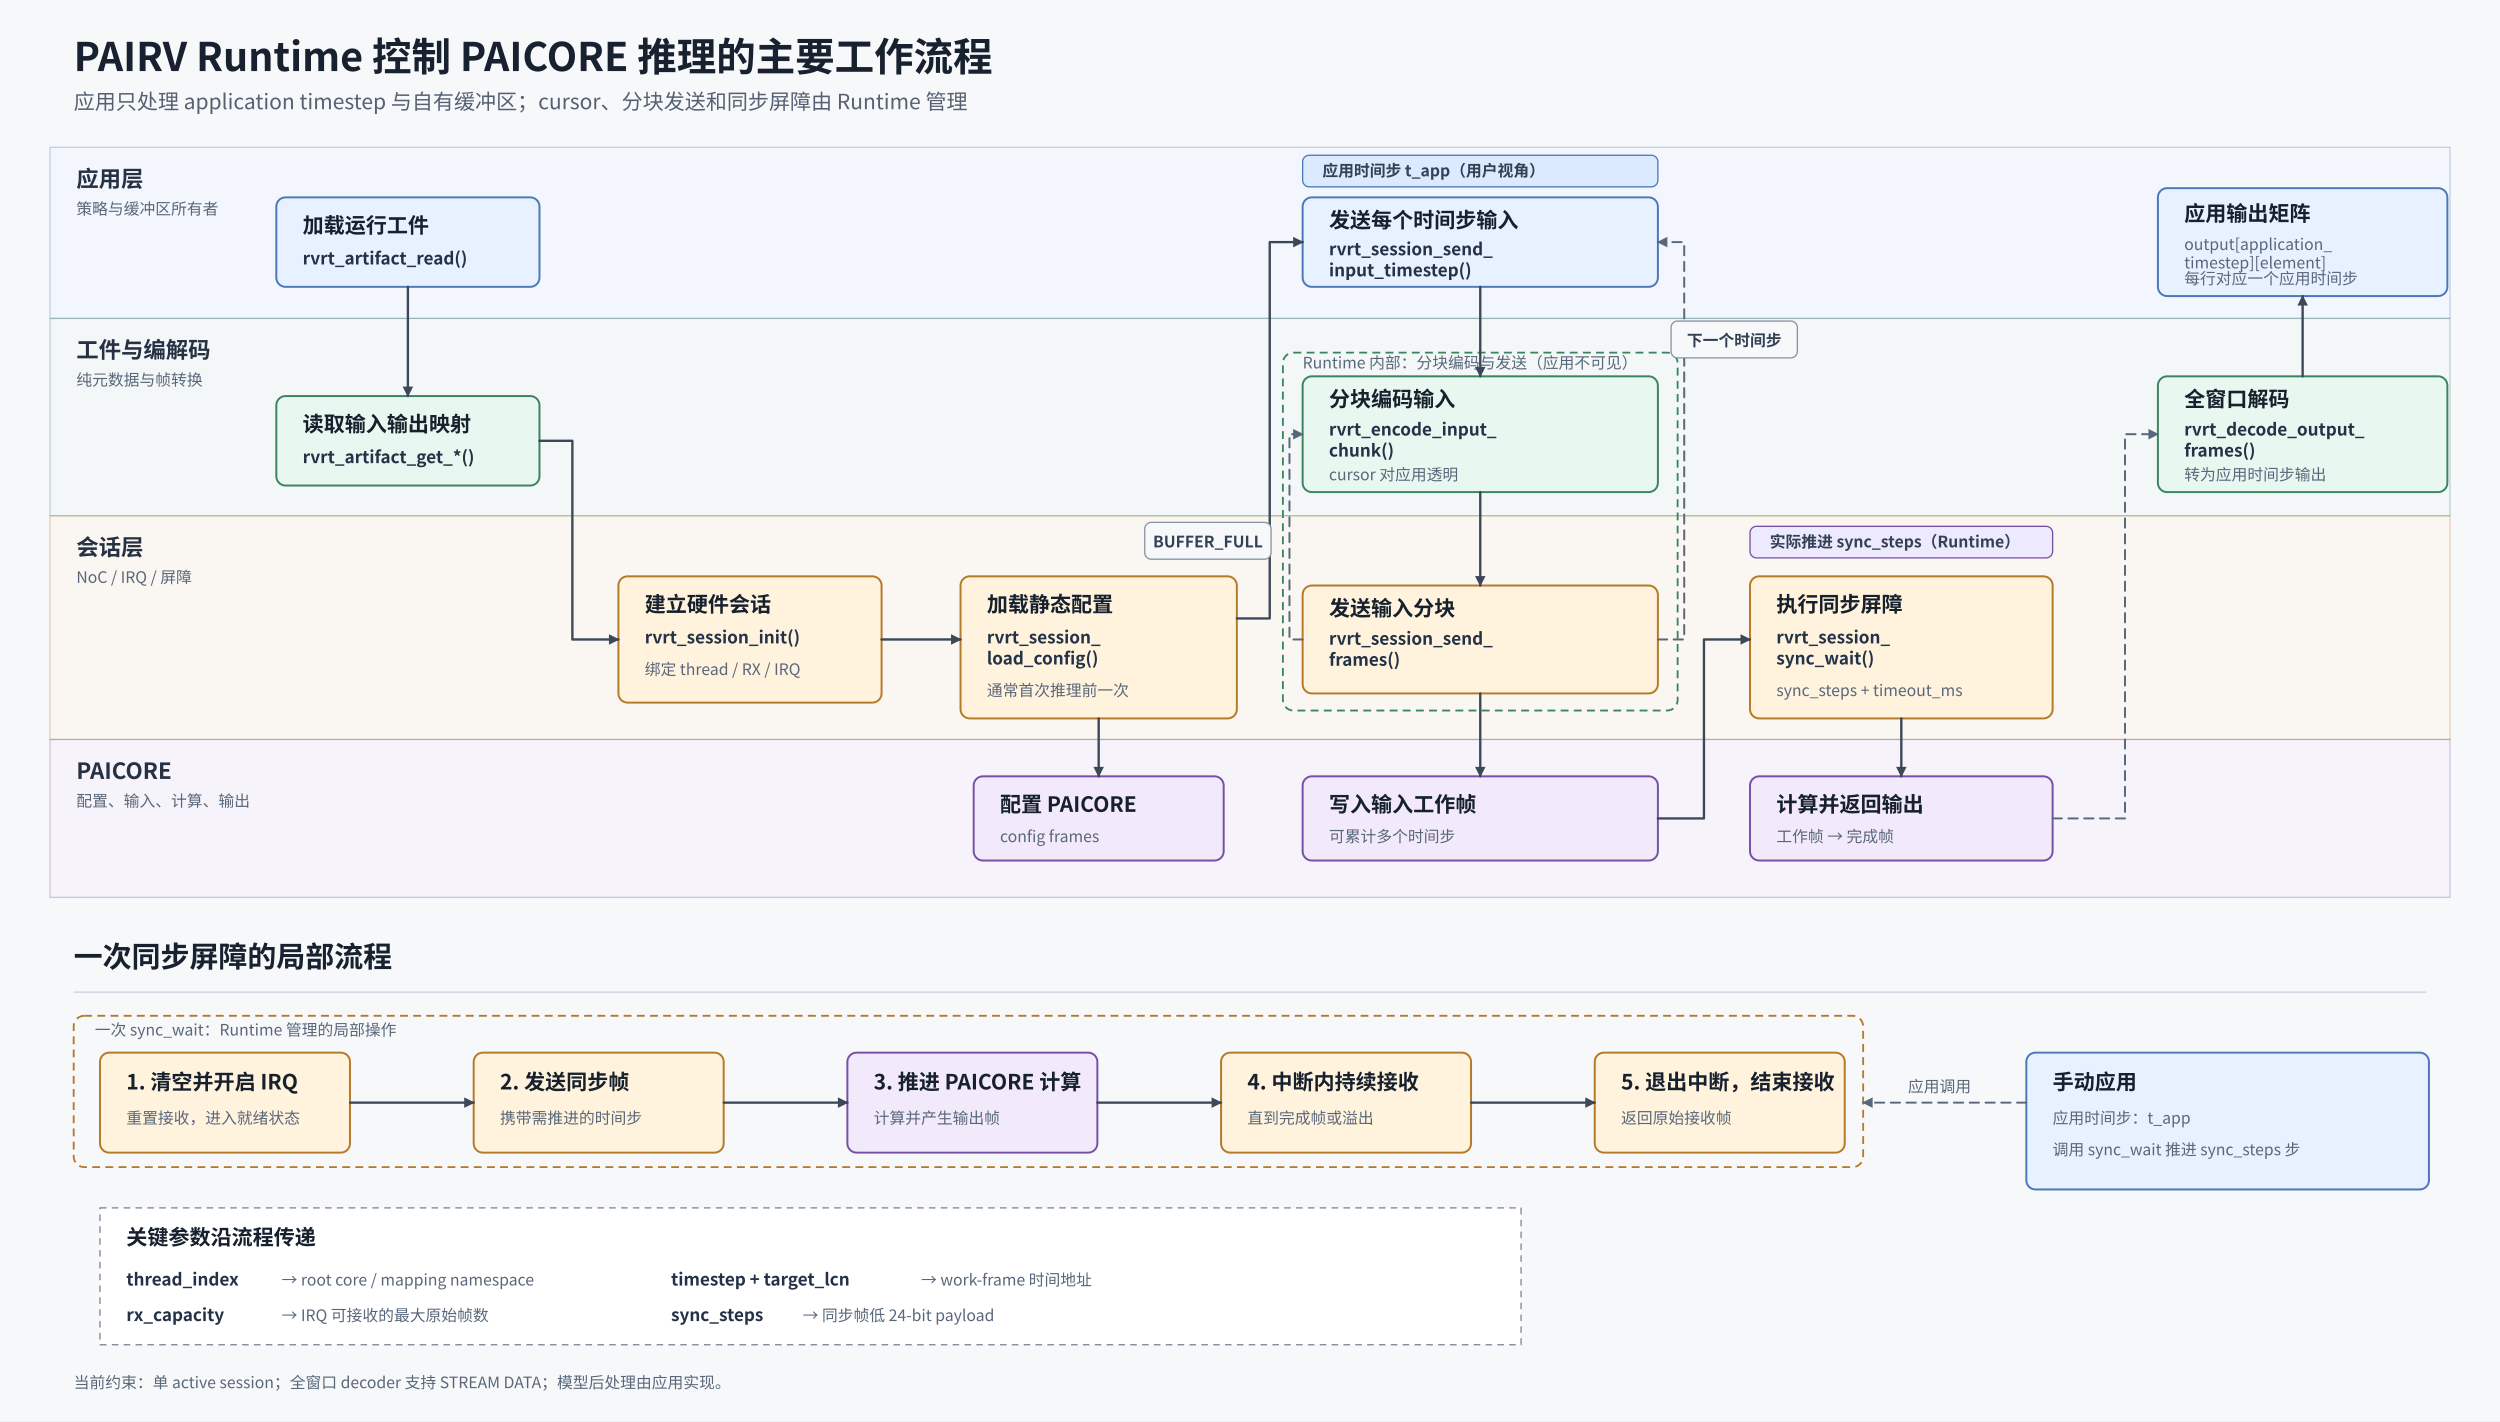
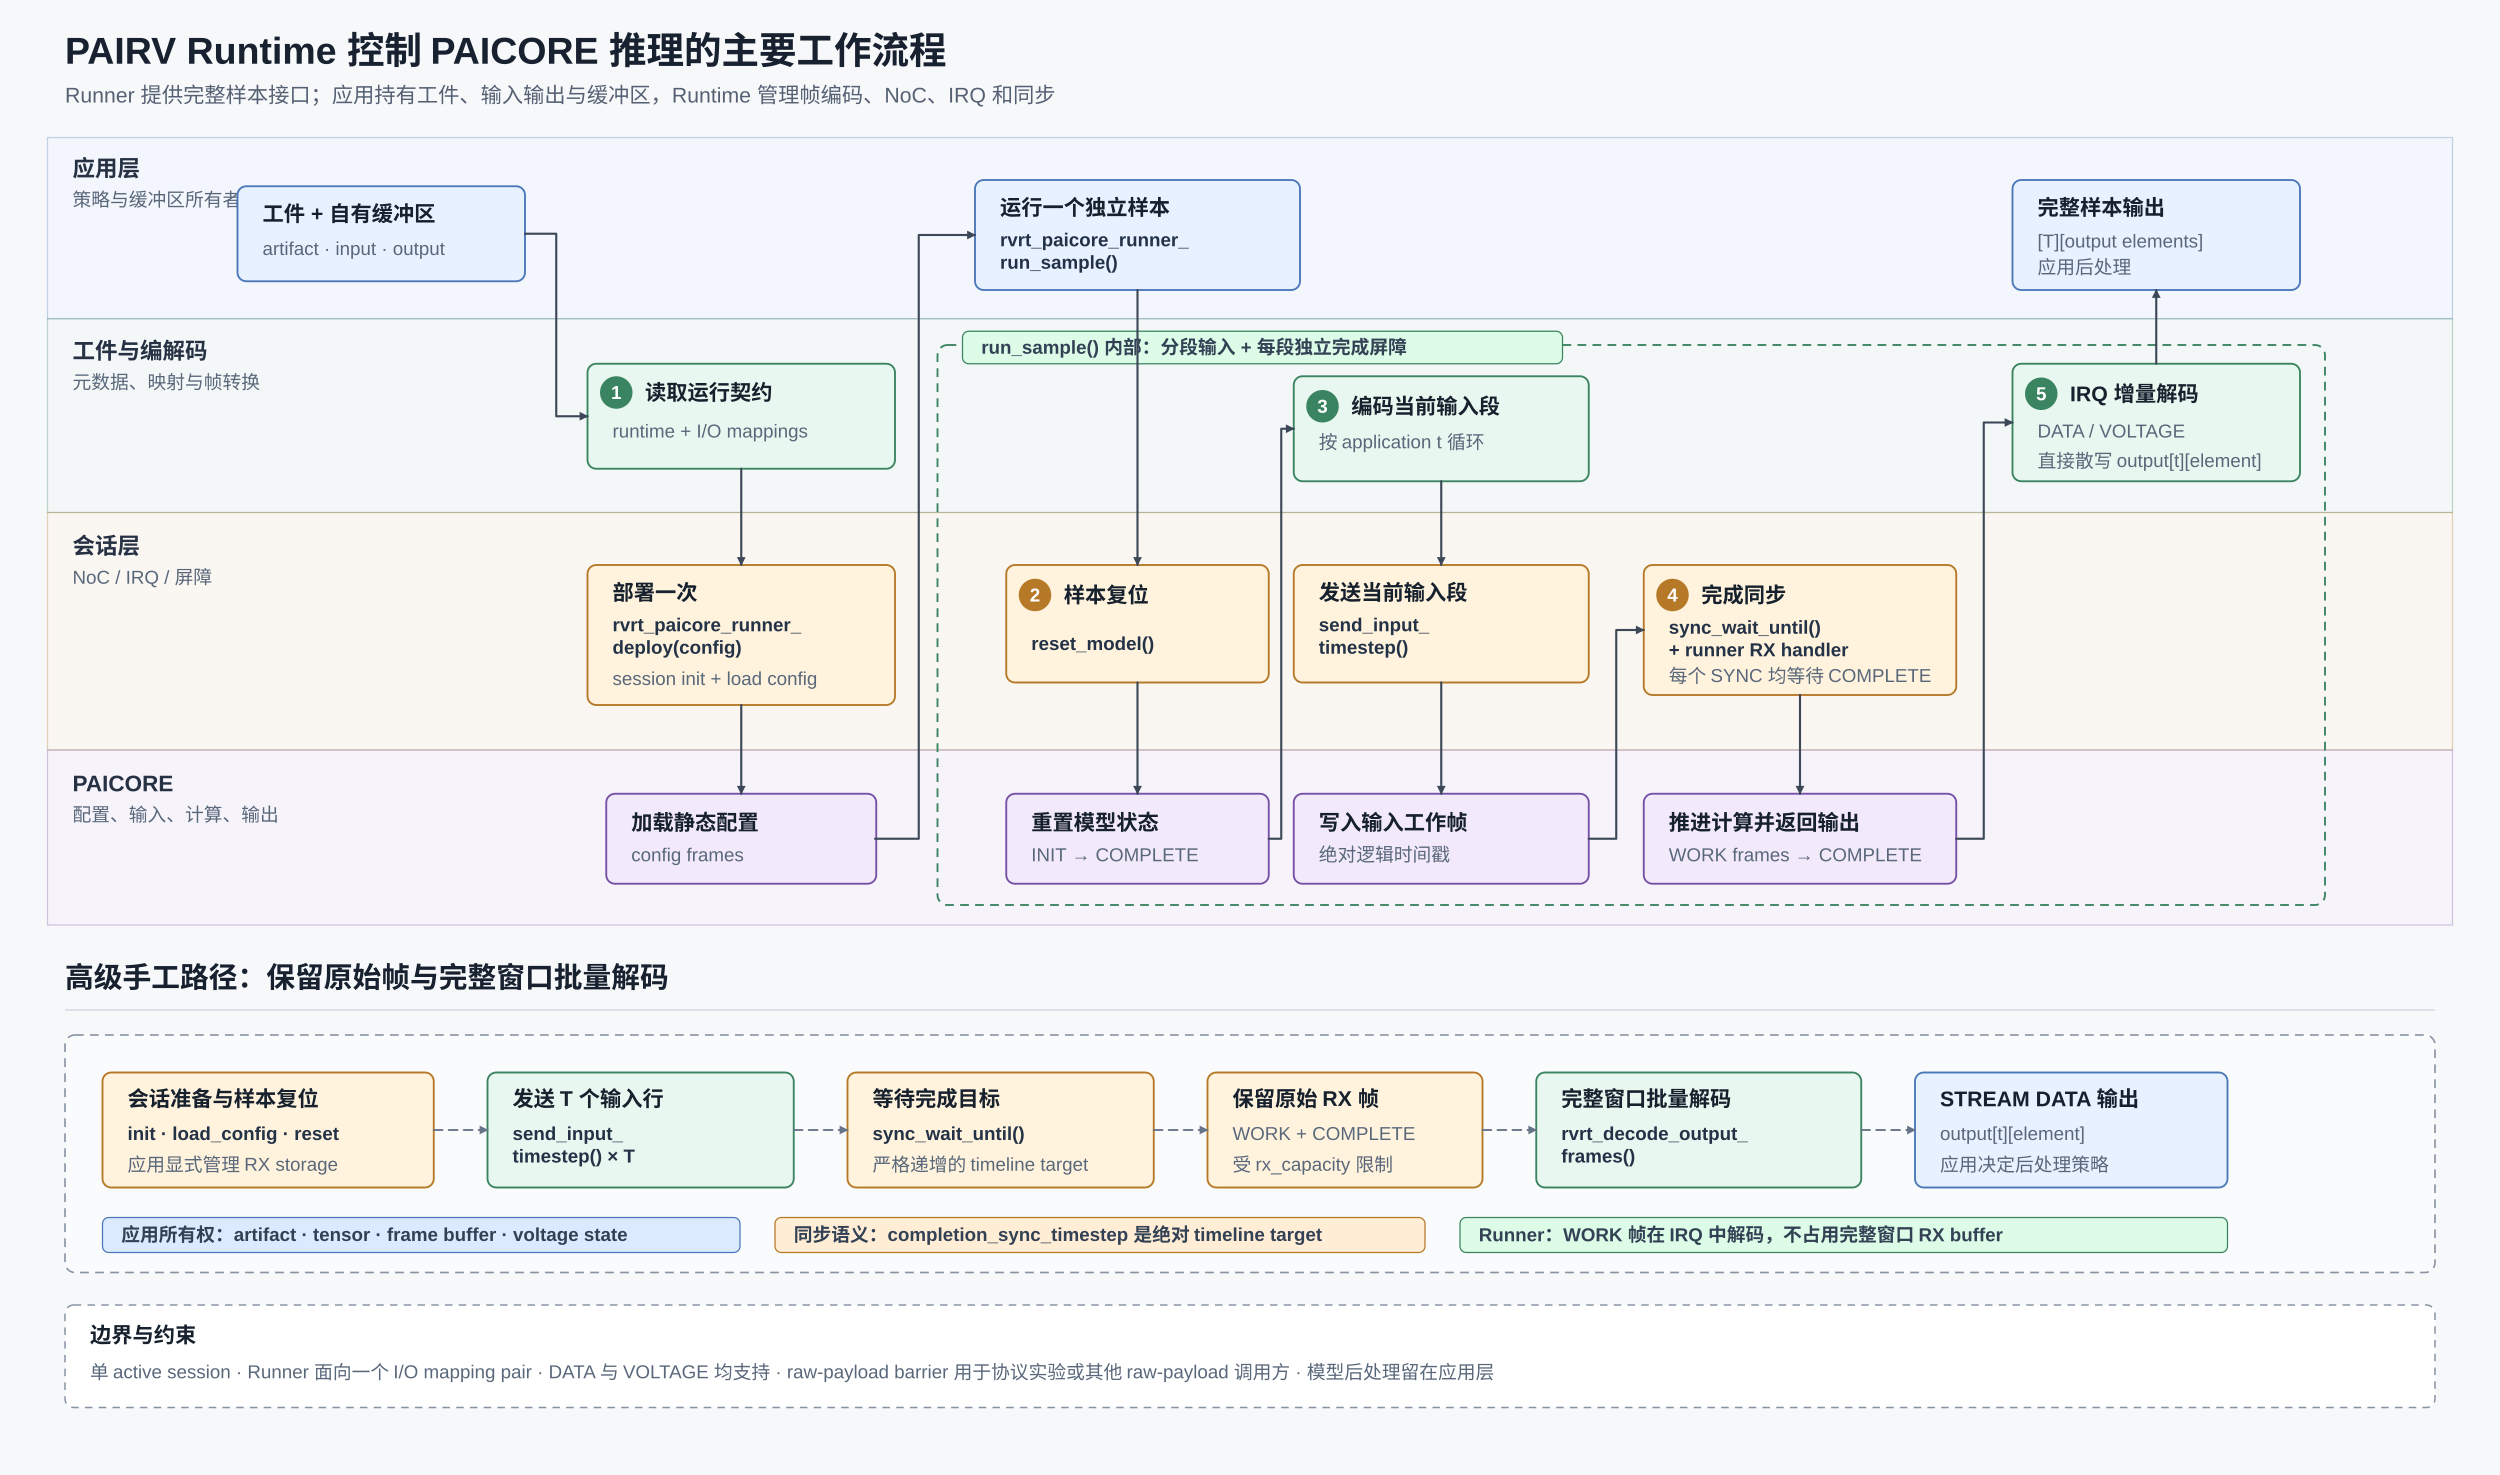
- <svg xmlns="http://www.w3.org/2000/svg" width="1900" height="1080" viewBox="0 0 1900 1080" role="img" aria-labelledby="title desc" shape-rendering="geometricPrecision">
+ <svg xmlns="http://www.w3.org/2000/svg" width="2000" height="1180" viewBox="0 0 2000 1180" role="img" aria-labelledby="title desc" shape-rendering="geometricPrecision">
  <defs>
    <style>
      .bg { fill: #f7f8fa; }
-       text { font-family: "Noto Sans CJK SC", "WenQuanYi Micro Hei", Arial, sans-serif; letter-spacing: 0; }
+       text { font-family: Arial, "Microsoft YaHei", "Noto Sans CJK SC", sans-serif; letter-spacing: 0; }
      .title { font-size: 30px; font-weight: 700; fill: #18212f; }
-       .subtitle { font-size: 16px; font-weight: 400; fill: #556173; }
-       .lane-title { font-size: 17px; font-weight: 700; fill: #263244; }
-       .box-title { font-size: 16px; font-weight: 700; fill: #17212e; }
-       .box-text { font-size: 14px; font-weight: 400; fill: #425066; }
-       .api { font-size: 13px; font-weight: 600; fill: #233247; }
-       .small { font-size: 12px; font-weight: 400; fill: #59677a; }
-       .label { font-size: 12px; font-weight: 600; fill: #334155; }
-       .loop-label { fill: #f7f8fa; stroke: #8793a3; stroke-width: 1; rx: 5; }
+       .subtitle { font-size: 17px; font-weight: 400; fill: #556173; }
+       .lane-title { font-size: 18px; font-weight: 700; fill: #263244; }
+       .box-title { font-size: 17px; font-weight: 700; fill: #17212e; }
+       .box-text { font-size: 15px; font-weight: 400; fill: #425066; }
+       .api { font-size: 15px; font-weight: 600; fill: #233247; }
+       .small { font-size: 15px; font-weight: 400; fill: #59677a; }
+       .label { font-size: 15px; font-weight: 600; fill: #334155; }
+       .step { font-size: 15px; font-weight: 700; fill: #fff; text-anchor: middle; dominant-baseline: central; }
      .lane { stroke: #d8dee8; stroke-width: 1; }
      .box { stroke-width: 1.5; rx: 7; }
      .app { fill: #e8f1ff; stroke: #4b78b8; }
      .codec { fill: #e8f7ef; stroke: #3b8461; }
      .session { fill: #fff3dd; stroke: #b57928; }
      .core { fill: #f2eafb; stroke: #7650a5; }
-       .event { fill: #fff; stroke: #7a8798; stroke-dasharray: 5 4; }
-       .semantic-app { fill: #dbeafe; stroke: #4b78b8; stroke-width: 1; rx: 5; }
-       .semantic-core { fill: #ede9fe; stroke: #7650a5; stroke-width: 1; rx: 5; }
-       .internal-boundary { fill: none; stroke: #3b8461; stroke-width: 1.4; stroke-dasharray: 6 4; rx: 8; }
-       .barrier-boundary { fill: none; stroke: #b57928; stroke-width: 1.4; stroke-dasharray: 6 4; rx: 8; }
-       .arrow { fill: none; stroke: #3c4858; stroke-width: 1.8; stroke-linecap: round; stroke-linejoin: round; marker-end: url(#arrow); }
-       .return { fill: none; stroke: #59677a; stroke-width: 1.5; stroke-linecap: round; stroke-linejoin: round; stroke-dasharray: 7 5; marker-end: url(#arrow-muted); }
-       .reuse { fill: none; stroke: #39785a; stroke-width: 2; marker-end: url(#arrow-green); }
+       .event { fill: #fff; stroke: #8793a3; stroke-width: 1.2; stroke-dasharray: 6 5; rx: 7; }
+       .runner-boundary { fill: none; stroke: #3b8461; stroke-width: 1.5; stroke-dasharray: 7 5; rx: 8; }
+       .manual-boundary { fill: #fff; fill-opacity: 0.42; stroke: #8793a3; stroke-width: 1.3; stroke-dasharray: 7 5; rx: 8; }
+       .chip-app { fill: #dbeafe; stroke: #4b78b8; stroke-width: 1; rx: 5; }
+       .chip-session { fill: #ffedd5; stroke: #b57928; stroke-width: 1; rx: 5; }
+       .chip-codec { fill: #dcfce7; stroke: #3b8461; stroke-width: 1; rx: 5; }
+       .step-app { fill: #4b78b8; }
+       .step-codec { fill: #3b8461; }
+       .step-session { fill: #b57928; }
+       .arrow { fill: none; stroke: #3c4858; stroke-width: 1.7; stroke-linecap: round; stroke-linejoin: round; marker-end: url(#arrow); }
+       .manual-arrow { fill: none; stroke: #667386; stroke-width: 1.5; stroke-linecap: round; stroke-linejoin: round; stroke-dasharray: 7 5; marker-end: url(#arrow-muted); }
      .divider { stroke: #cbd3df; stroke-width: 1; }
    </style>
-     <marker id="arrow" viewBox="0 0 10 10" refX="9" refY="5" markerUnits="userSpaceOnUse" markerWidth="8" markerHeight="8" orient="auto-start-reverse">
-       <path d="M 0 0 L 10 5 L 0 10 z" fill="#3c4858" />
+     <marker id="arrow" viewBox="0 0 10 10" refX="9" refY="5" markerUnits="userSpaceOnUse" markerWidth="7" markerHeight="7" orient="auto-start-reverse">
+       <path d="M0 0 L10 5 L0 10 Z" fill="#3c4858" />
    </marker>
-     <marker id="arrow-muted" viewBox="0 0 10 10" refX="9" refY="5" markerUnits="userSpaceOnUse" markerWidth="8" markerHeight="8" orient="auto-start-reverse">
-       <path d="M 0 0 L 10 5 L 0 10 z" fill="#59677a" />
-     </marker>
-     <marker id="arrow-green" viewBox="0 0 10 10" refX="9" refY="5" markerUnits="userSpaceOnUse" markerWidth="8" markerHeight="8" orient="auto-start-reverse">
-       <path d="M 0 0 L 10 5 L 0 10 z" fill="#39785a" />
+     <marker id="arrow-muted" viewBox="0 0 10 10" refX="9" refY="5" markerUnits="userSpaceOnUse" markerWidth="7" markerHeight="7" orient="auto-start-reverse">
+       <path d="M0 0 L10 5 L0 10 Z" fill="#667386" />
    </marker>
  </defs>
-   <rect class="bg" width="1900" height="1080" />
-   <text class="title" x="56" y="54">PAIRV Runtime 控制 PAICORE 推理的主要工作流程</text>
-   <text class="subtitle" x="56" y="83">应用只处理 application timestep 与自有缓冲区；cursor、分块发送和同步屏障由 Runtime 管理</text>
-   <rect class="lane app" x="38" y="112" width="1824" height="130" opacity="0.32" />
-   <rect class="lane codec" x="38" y="242" width="1824" height="150" opacity="0.32" />
-   <rect class="lane session" x="38" y="392" width="1824" height="170" opacity="0.32" />
-   <rect class="lane core" x="38" y="562" width="1824" height="120" opacity="0.32" />
-   <text class="lane-title" x="58" y="142">应用层</text>
-   <text class="small" x="58" y="163">策略与缓冲区所有者</text>
-   <text class="lane-title" x="58" y="272">工件与编解码</text>
-   <text class="small" x="58" y="293">纯元数据与帧转换</text>
-   <text class="lane-title" x="58" y="422">会话层</text>
-   <text class="small" x="58" y="443">NoC / IRQ / 屏障</text>
-   <text class="lane-title" x="58" y="592">PAICORE</text>
-   <text class="small" x="58" y="613">配置、输入、计算、输出</text>
-   <rect class="semantic-app" x="990" y="118" width="270" height="24" />
-   <text class="label" x="1005" y="134">应用时间步 t_app（用户视角）</text>
-   <rect class="semantic-core" x="1330" y="400" width="230" height="24" />
-   <text class="label" x="1345" y="416">实际推进 sync_steps（Runtime）</text>
-   <rect class="internal-boundary" x="975" y="268" width="300" height="272" />
-   <text class="small" x="990" y="280">Runtime 内部：分块编码与发送（应用不可见）</text>
-   <rect class="box app" x="210" y="150" width="200" height="68" />
-   <text class="box-title" x="230" y="177">加载运行工件</text>
-   <text class="api" x="230" y="201">rvrt_artifact_read()</text>
-   <rect class="box codec" x="210" y="301" width="200" height="68" />
-   <text class="box-title" x="230" y="328">读取输入输出映射</text>
-   <text class="api" x="230" y="352">rvrt_artifact_get_*()</text>
-   <rect class="box session" x="470" y="438" width="200" height="96" />
-   <text class="box-title" x="490" y="465">建立硬件会话</text>
-   <text class="api" x="490" y="489">rvrt_session_init()</text>
-   <text class="small" x="490" y="513">绑定 thread / RX / IRQ</text>
-   <rect class="box session" x="730" y="438" width="210" height="108" />
-   <text class="box-title" x="750" y="465">加载静态配置</text>
-   <text class="api" x="750" y="489">
-     <tspan x="750">rvrt_session_</tspan>
-     <tspan x="750" dy="16">load_config()</tspan>
+   <rect class="bg" width="2000" height="1180" />
+   <text class="title" x="52" y="51">PAIRV Runtime 控制 PAICORE 推理的主要工作流程</text>
+   <text class="subtitle" x="52" y="82">Runner 提供完整样本接口；应用持有工件、输入输出与缓冲区，Runtime 管理帧编码、NoC、IRQ 和同步</text>
+   <rect class="lane app" x="38" y="110" width="1924" height="145" opacity="0.32" />
+   <rect class="lane codec" x="38" y="255" width="1924" height="155" opacity="0.32" />
+   <rect class="lane session" x="38" y="410" width="1924" height="190" opacity="0.32" />
+   <rect class="lane core" x="38" y="600" width="1924" height="140" opacity="0.32" />
+   <text class="lane-title" x="58" y="141">应用层</text>
+   <text class="small" x="58" y="165">策略与缓冲区所有者</text>
+   <text class="lane-title" x="58" y="287">工件与编解码</text>
+   <text class="small" x="58" y="311">元数据、映射与帧转换</text>
+   <text class="lane-title" x="58" y="443">会话层</text>
+   <text class="small" x="58" y="467">NoC / IRQ / 屏障</text>
+   <text class="lane-title" x="58" y="633">PAICORE</text>
+   <text class="small" x="58" y="657">配置、输入、计算、输出</text>
+   <rect class="box app" x="190" y="149" width="230" height="76" />
+   <text class="box-title" x="210" y="177">工件 + 自有缓冲区</text>
+   <text class="small" x="210" y="204">artifact · input · output</text>
+   <rect class="box codec" x="470" y="291" width="246" height="84" />
+   <circle class="step-codec" cx="493" cy="314" r="13" />
+   <text class="step" x="493" y="314">1</text>
+   <text class="box-title" x="516" y="320">读取运行契约</text>
+   <text class="small" x="490" y="350">runtime + I/O mappings</text>
+   <rect class="box session" x="470" y="452" width="246" height="112" />
+   <text class="box-title" x="490" y="480">部署一次</text>
+   <text class="api" x="490" y="505">
+     <tspan x="490">rvrt_paicore_runner_</tspan>
+     <tspan x="490" dy="18">deploy(config)</tspan>
  </text>
-   <text class="small" x="750" y="529">通常首次推理前一次</text>
-   <rect class="box core" x="740" y="590" width="190" height="64" />
-   <text class="box-title" x="760" y="617">配置 PAICORE</text>
-   <text class="small" x="760" y="640">config frames</text>
-   <rect class="box app" x="990" y="150" width="270" height="68" />
-   <text class="box-title" x="1010" y="173">发送每个时间步输入</text>
-   <text class="api" x="1010" y="194">
-     <tspan x="1010">rvrt_session_send_</tspan>
-     <tspan x="1010" dy="16">input_timestep()</tspan>
+   <text class="small" x="490" y="548">session init + load config</text>
+   <rect class="box core" x="485" y="635" width="216" height="72" />
+   <text class="box-title" x="505" y="664">加载静态配置</text>
+   <text class="small" x="505" y="689">config frames</text>
+   <path class="arrow" d="M420 187 H445 V333 H470" />
+   <path class="arrow" d="M593 375 V452" />
+   <path class="arrow" d="M593 564 V635" />
+   <rect class="runner-boundary" x="750" y="276" width="1110" height="448" />
+   <rect class="chip-codec" x="770" y="265" width="480" height="26" />
+   <text class="label" x="785" y="283">run_sample() 内部：分段输入 + 每段独立完成屏障</text>
+   <rect class="box app" x="780" y="144" width="260" height="88" />
+   <text class="box-title" x="800" y="172">运行一个独立样本</text>
+   <text class="api" x="800" y="197">
+     <tspan x="800">rvrt_paicore_runner_</tspan>
+     <tspan x="800" dy="18">run_sample()</tspan>
  </text>
-   <rect class="box codec" x="990" y="286" width="270" height="88" />
-   <text class="box-title" x="1010" y="309">分块编码输入</text>
-   <text class="api" x="1010" y="331">
-     <tspan x="1010">rvrt_encode_input_</tspan>
-     <tspan x="1010" dy="16">chunk()</tspan>
+   <rect class="box session" x="805" y="452" width="210" height="94" />
+   <circle class="step-session" cx="828" cy="476" r="13" />
+   <text class="step" x="828" y="476">2</text>
+   <text class="box-title" x="851" y="482">样本复位</text>
+   <text class="api" x="825" y="520">reset_model()</text>
+   <rect class="box core" x="805" y="635" width="210" height="72" />
+   <text class="box-title" x="825" y="664">重置模型状态</text>
+   <text class="small" x="825" y="689">INIT → COMPLETE</text>
+   <rect class="box codec" x="1035" y="301" width="236" height="84" />
+   <circle class="step-codec" cx="1058" cy="325" r="13" />
+   <text class="step" x="1058" y="325">3</text>
+   <text class="box-title" x="1081" y="331">编码当前输入段</text>
+   <text class="small" x="1055" y="359">按 application t 循环</text>
+   <rect class="box session" x="1035" y="452" width="236" height="94" />
+   <text class="box-title" x="1055" y="480">发送当前输入段</text>
+   <text class="api" x="1055" y="505">
+     <tspan x="1055">send_input_</tspan>
+     <tspan x="1055" dy="18">timestep()</tspan>
  </text>
-   <text class="small" x="1010" y="365">cursor 对应用透明</text>
-   <rect class="box session" x="990" y="445" width="270" height="82" />
-   <text class="box-title" x="1010" y="468">发送输入分块</text>
-   <text class="api" x="1010" y="490">
-     <tspan x="1010">rvrt_session_send_</tspan>
-     <tspan x="1010" dy="16">frames()</tspan>
+   <rect class="box core" x="1035" y="635" width="236" height="72" />
+   <text class="box-title" x="1055" y="664">写入输入工作帧</text>
+   <text class="small" x="1055" y="689">绝对逻辑时间戳</text>
+   <rect class="box session" x="1315" y="452" width="250" height="104" />
+   <circle class="step-session" cx="1338" cy="476" r="13" />
+   <text class="step" x="1338" y="476">4</text>
+   <text class="box-title" x="1361" y="482">完成同步</text>
+   <text class="api" x="1335" y="507">
+     <tspan x="1335">sync_wait_until()</tspan>
+     <tspan x="1335" dy="18">+ runner RX handler</tspan>
  </text>
-   <rect class="box core" x="990" y="590" width="270" height="64" />
-   <text class="box-title" x="1010" y="617">写入输入工作帧</text>
-   <text class="small" x="1010" y="640">可累计多个时间步</text>
-   <rect class="box session" x="1330" y="438" width="230" height="108" />
-   <text class="box-title" x="1350" y="465">执行同步屏障</text>
-   <text class="api" x="1350" y="489">
-     <tspan x="1350">rvrt_session_</tspan>
-     <tspan x="1350" dy="16">sync_wait()</tspan>
+   <text class="small" x="1335" y="546">每个 SYNC 均等待 COMPLETE</text>
+   <rect class="box core" x="1315" y="635" width="250" height="72" />
+   <text class="box-title" x="1335" y="664">推进计算并返回输出</text>
+   <text class="small" x="1335" y="689">WORK frames → COMPLETE</text>
+   <rect class="box codec" x="1610" y="291" width="230" height="94" />
+   <circle class="step-codec" cx="1633" cy="315" r="13" />
+   <text class="step" x="1633" y="315">5</text>
+   <text class="box-title" x="1656" y="321">IRQ 增量解码</text>
+   <text class="small" x="1630" y="350">DATA / VOLTAGE</text>
+   <text class="small" x="1630" y="374">直接散写 output[t][element]</text>
+   <rect class="box app" x="1610" y="144" width="230" height="88" />
+   <text class="box-title" x="1630" y="172">完整样本输出</text>
+   <text class="small" x="1630" y="198">[T][output elements]</text>
+   <text class="small" x="1630" y="219">应用后处理</text>
+   <path class="arrow" d="M700 671 H735 V188 H780" />
+   <path class="arrow" d="M910 232 V452" />
+   <path class="arrow" d="M910 546 V635" />
+   <path class="arrow" d="M1015 671 H1025 V343 H1035" />
+   <path class="arrow" d="M1153 385 V452" />
+   <path class="arrow" d="M1153 546 V635" />
+   <path class="arrow" d="M1271 671 H1293 V504 H1315" />
+   <path class="arrow" d="M1440 556 V635" />
+   <path class="arrow" d="M1565 671 H1587 V338 H1610" />
+   <path class="arrow" d="M1725 291 V232" />
+   <text class="title" x="52" y="790" style="font-size:23px">高级手工路径：保留原始帧与完整窗口批量解码</text>
+   <line class="divider" x1="52" y1="808" x2="1948" y2="808" />
+   <rect class="manual-boundary" x="52" y="828" width="1896" height="190" />
+   <rect class="box session" x="82" y="858" width="265" height="92" />
+   <text class="box-title" x="102" y="885">会话准备与样本复位</text>
+   <text class="api" x="102" y="912">init · load_config · reset</text>
+   <text class="small" x="102" y="937">应用显式管理 RX storage</text>
+   <rect class="box codec" x="390" y="858" width="245" height="92" />
+   <text class="box-title" x="410" y="885">发送 T 个输入行</text>
+   <text class="api" x="410" y="912">
+     <tspan x="410">send_input_</tspan>
+     <tspan x="410" dy="18">timestep() × T</tspan>
  </text>
-   <text class="small" x="1350" y="529">sync_steps + timeout_ms</text>
-   <rect class="box core" x="1330" y="590" width="230" height="64" />
-   <text class="box-title" x="1350" y="617">计算并返回输出</text>
-   <text class="small" x="1350" y="640">工作帧 → 完成帧</text>
-   <rect class="box codec" x="1640" y="286" width="220" height="88" />
-   <text class="box-title" x="1660" y="309">全窗口解码</text>
-   <text class="api" x="1660" y="331">
-     <tspan x="1660">rvrt_decode_output_</tspan>
-     <tspan x="1660" dy="16">frames()</tspan>
+   <rect class="box session" x="678" y="858" width="245" height="92" />
+   <text class="box-title" x="698" y="885">等待完成目标</text>
+   <text class="api" x="698" y="912">sync_wait_until()</text>
+   <text class="small" x="698" y="937">严格递增的 timeline target</text>
+   <rect class="box session" x="966" y="858" width="220" height="92" />
+   <text class="box-title" x="986" y="885">保留原始 RX 帧</text>
+   <text class="small" x="986" y="912">WORK + COMPLETE</text>
+   <text class="small" x="986" y="937">受 rx_capacity 限制</text>
+   <rect class="box codec" x="1229" y="858" width="260" height="92" />
+   <text class="box-title" x="1249" y="885">完整窗口批量解码</text>
+   <text class="api" x="1249" y="912">
+     <tspan x="1249">rvrt_decode_output_</tspan>
+     <tspan x="1249" dy="18">frames()</tspan>
  </text>
-   <text class="small" x="1660" y="365">转为应用时间步输出</text>
-   <rect class="box app" x="1640" y="143" width="220" height="82" />
-   <text class="box-title" x="1660" y="168">应用输出矩阵</text>
-   <text class="small" x="1660" y="190">
-     <tspan x="1660">output[application_</tspan>
-     <tspan x="1660" dy="14">timestep][element]</tspan>
-   </text>
-   <text class="small" x="1660" y="216">每行对应一个应用时间步</text>
-   <path class="arrow" d="M310 218 L310 301" />
-   <path class="arrow" d="M410 335 H435 V486 H470" />
-   <path class="arrow" d="M670 486 H730" />
-   <path class="arrow" d="M835 546 L835 590" />
-   <path class="arrow" d="M940 470 H965 V184 H990" />
-   <path class="arrow" d="M1125 218 V286" />
-   <path class="arrow" d="M1125 374 V445" />
-   <path class="arrow" d="M1125 527 V590" />
-   <path class="arrow" d="M1260 622 H1295 V486 H1330" />
-   <path class="arrow" d="M1445 546 L1445 590" />
-   <path class="return" d="M1560 622 H1615 V330 H1640" />
-   <path class="arrow" d="M1750 286 L1750 225" />
-   <path class="return" d="M990 486 H980 V330 H990" />
-   <rect class="loop-label" x="870" y="397" width="96" height="28" />
-   <text class="label" x="918" y="416" text-anchor="middle">BUFFER_FULL</text>
-   <path class="return" d="M1260 486 H1280 V184 H1260" />
-   <rect class="loop-label" x="1270" y="244" width="96" height="28" />
-   <text class="label" x="1318" y="263" text-anchor="middle">下一个时间步</text>
-   <text class="title" x="56" y="735" style="font-size:22px">一次同步屏障的局部流程</text>
-   <line class="divider" x1="56" y1="754" x2="1844" y2="754" />
-   <rect class="barrier-boundary" x="56" y="772" width="1360" height="115" />
-   <text class="small" x="72" y="787">一次 sync_wait：Runtime 管理的局部操作</text>
-   <rect class="box session" x="76" y="800" width="190" height="76" />
-   <text class="box-title" x="96" y="828">1. 清空并开启 IRQ</text>
-   <text class="small" x="96" y="854">重置接收，进入就绪状态</text>
-   <rect class="box session" x="360" y="800" width="190" height="76" />
-   <text class="box-title" x="380" y="828">2. 发送同步帧</text>
-   <text class="small" x="380" y="854">携带需推进的时间步</text>
-   <rect class="box core" x="644" y="800" width="190" height="76" />
-   <text class="box-title" x="664" y="828">3. 推进 PAICORE 计算</text>
-   <text class="small" x="664" y="854">计算并产生输出帧</text>
-   <rect class="box session" x="928" y="800" width="190" height="76" />
-   <text class="box-title" x="948" y="828">4. 中断内持续接收</text>
-   <text class="small" x="948" y="854">直到完成帧或溢出</text>
-   <rect class="box session" x="1212" y="800" width="190" height="76" />
-   <text class="box-title" x="1232" y="828">5. 退出中断，结束接收</text>
-   <text class="small" x="1232" y="854">返回原始接收帧</text>
-   <path class="arrow" d="M266 838 L360 838" />
-   <path class="arrow" d="M550 838 L644 838" />
-   <path class="arrow" d="M834 838 L928 838" />
-   <path class="arrow" d="M1118 838 L1212 838" />
-   <rect class="box app" x="1540" y="800" width="306" height="104" />
-   <text class="box-title" x="1560" y="828">手动应用</text>
-   <text class="small" x="1560" y="854">应用时间步：t_app</text>
-   <text class="small" x="1560" y="878">调用 sync_wait 推进 sync_steps 步</text>
-   <path class="return" d="M1540 838 H1416" />
-   <text class="small" x="1450" y="830">应用调用</text>
-   <rect class="event" x="76" y="918" width="1080" height="104" />
-   <text class="box-title" x="96" y="946">关键参数沿流程传递</text>
-   <text class="api" x="96" y="977">thread_index</text>
-   <text class="small" x="214" y="977">→ root core / mapping namespace</text>
-   <text class="api" x="510" y="977">timestep + target_lcn</text>
-   <text class="small" x="700" y="977">→ work-frame 时间地址</text>
-   <text class="api" x="96" y="1004">rx_capacity</text>
-   <text class="small" x="214" y="1004">→ IRQ 可接收的最大原始帧数</text>
-   <text class="api" x="510" y="1004">sync_steps</text>
-   <text class="small" x="610" y="1004">→ 同步帧低 24-bit payload</text>
-   <text class="small" x="56" y="1055">当前约束：单 active session；全窗口 decoder 支持 STREAM DATA；模型后处理由应用实现。</text>
+   <rect class="box app" x="1532" y="858" width="250" height="92" />
+   <text class="box-title" x="1552" y="885">STREAM DATA 输出</text>
+   <text class="small" x="1552" y="912">output[t][element]</text>
+   <text class="small" x="1552" y="937">应用决定后处理策略</text>
+   <path class="manual-arrow" d="M347 904 H390" />
+   <path class="manual-arrow" d="M635 904 H678" />
+   <path class="manual-arrow" d="M923 904 H966" />
+   <path class="manual-arrow" d="M1186 904 H1229" />
+   <path class="manual-arrow" d="M1489 904 H1532" />
+   <rect class="chip-app" x="82" y="974" width="510" height="28" />
+   <text class="label" x="97" y="993">应用所有权：artifact · tensor · frame buffer · voltage state</text>
+   <rect class="chip-session" x="620" y="974" width="520" height="28" />
+   <text class="label" x="635" y="993">同步语义：completion_sync_timestep 是绝对 timeline target</text>
+   <rect class="chip-codec" x="1168" y="974" width="614" height="28" />
+   <text class="label" x="1183" y="993">Runner：WORK 帧在 IRQ 中解码，不占用完整窗口 RX buffer</text>
+   <rect class="event" x="52" y="1044" width="1896" height="82" />
+   <text class="box-title" x="72" y="1074">边界与约束</text>
+   <text class="small" x="72" y="1103">单 active session · Runner 面向一个 I/O mapping pair · DATA 与 VOLTAGE 均支持 · raw-payload barrier 用于协议实验或其他 raw-payload 调用方 · 模型后处理留在应用层</text>
</svg>
